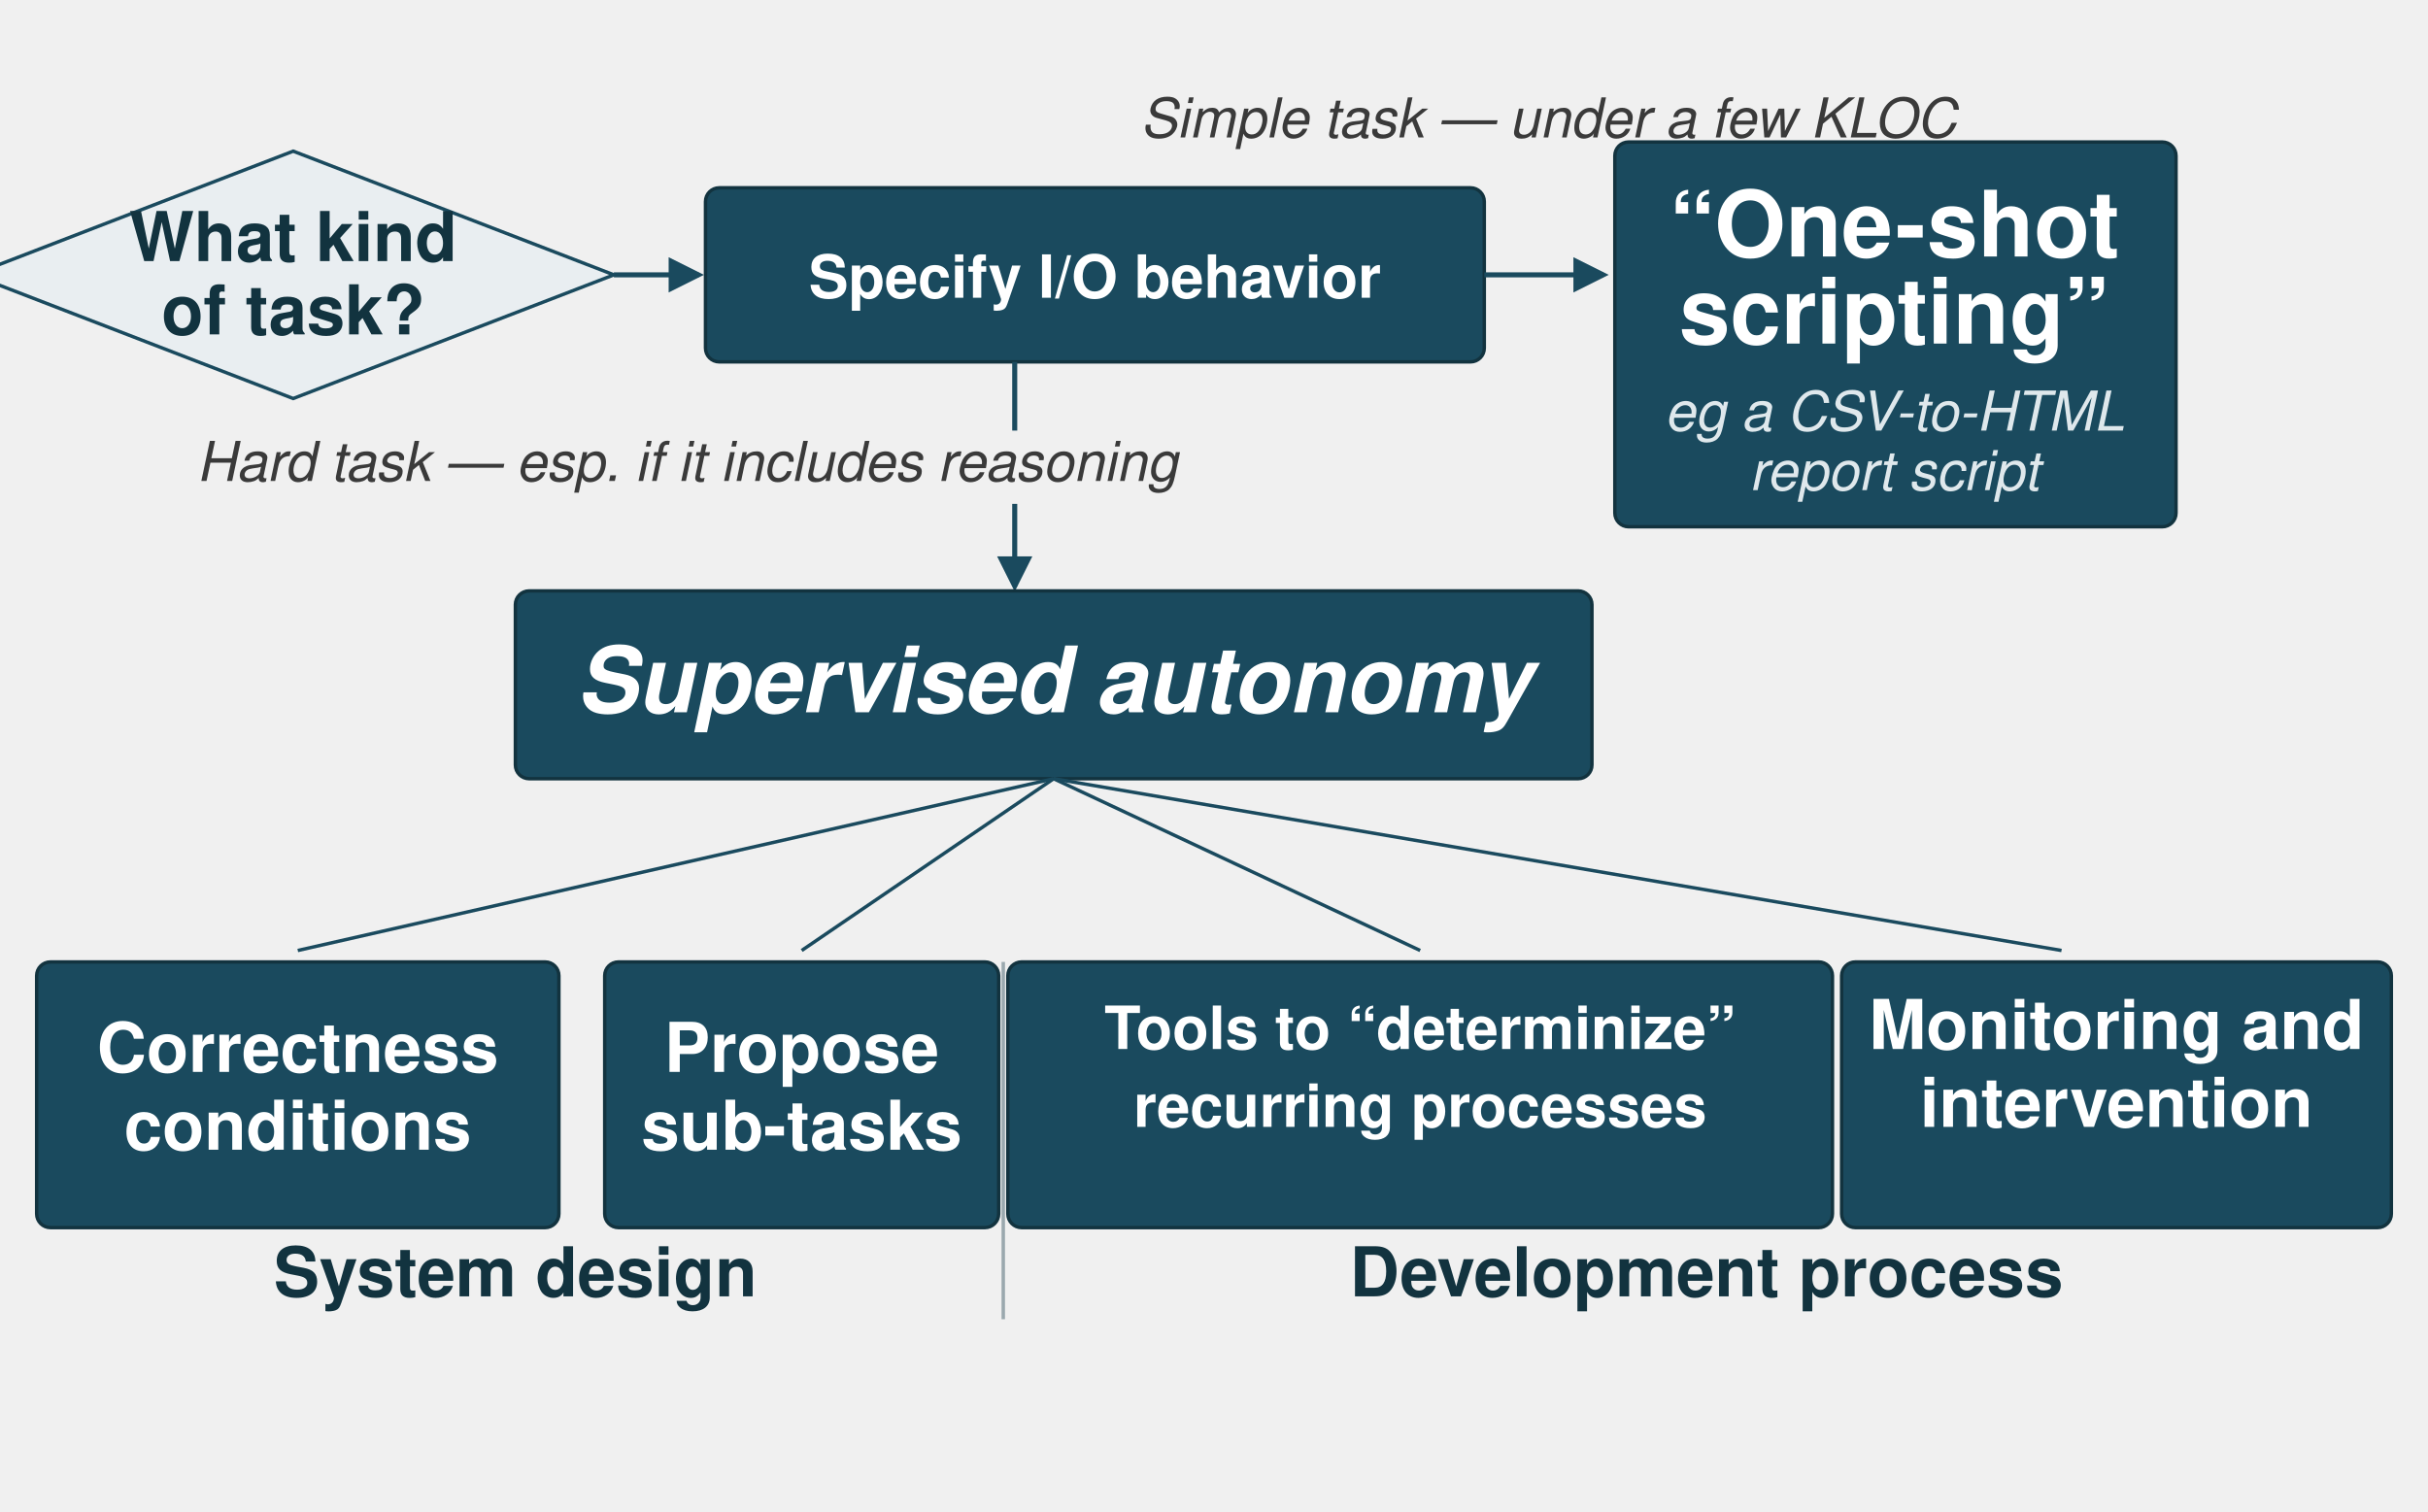
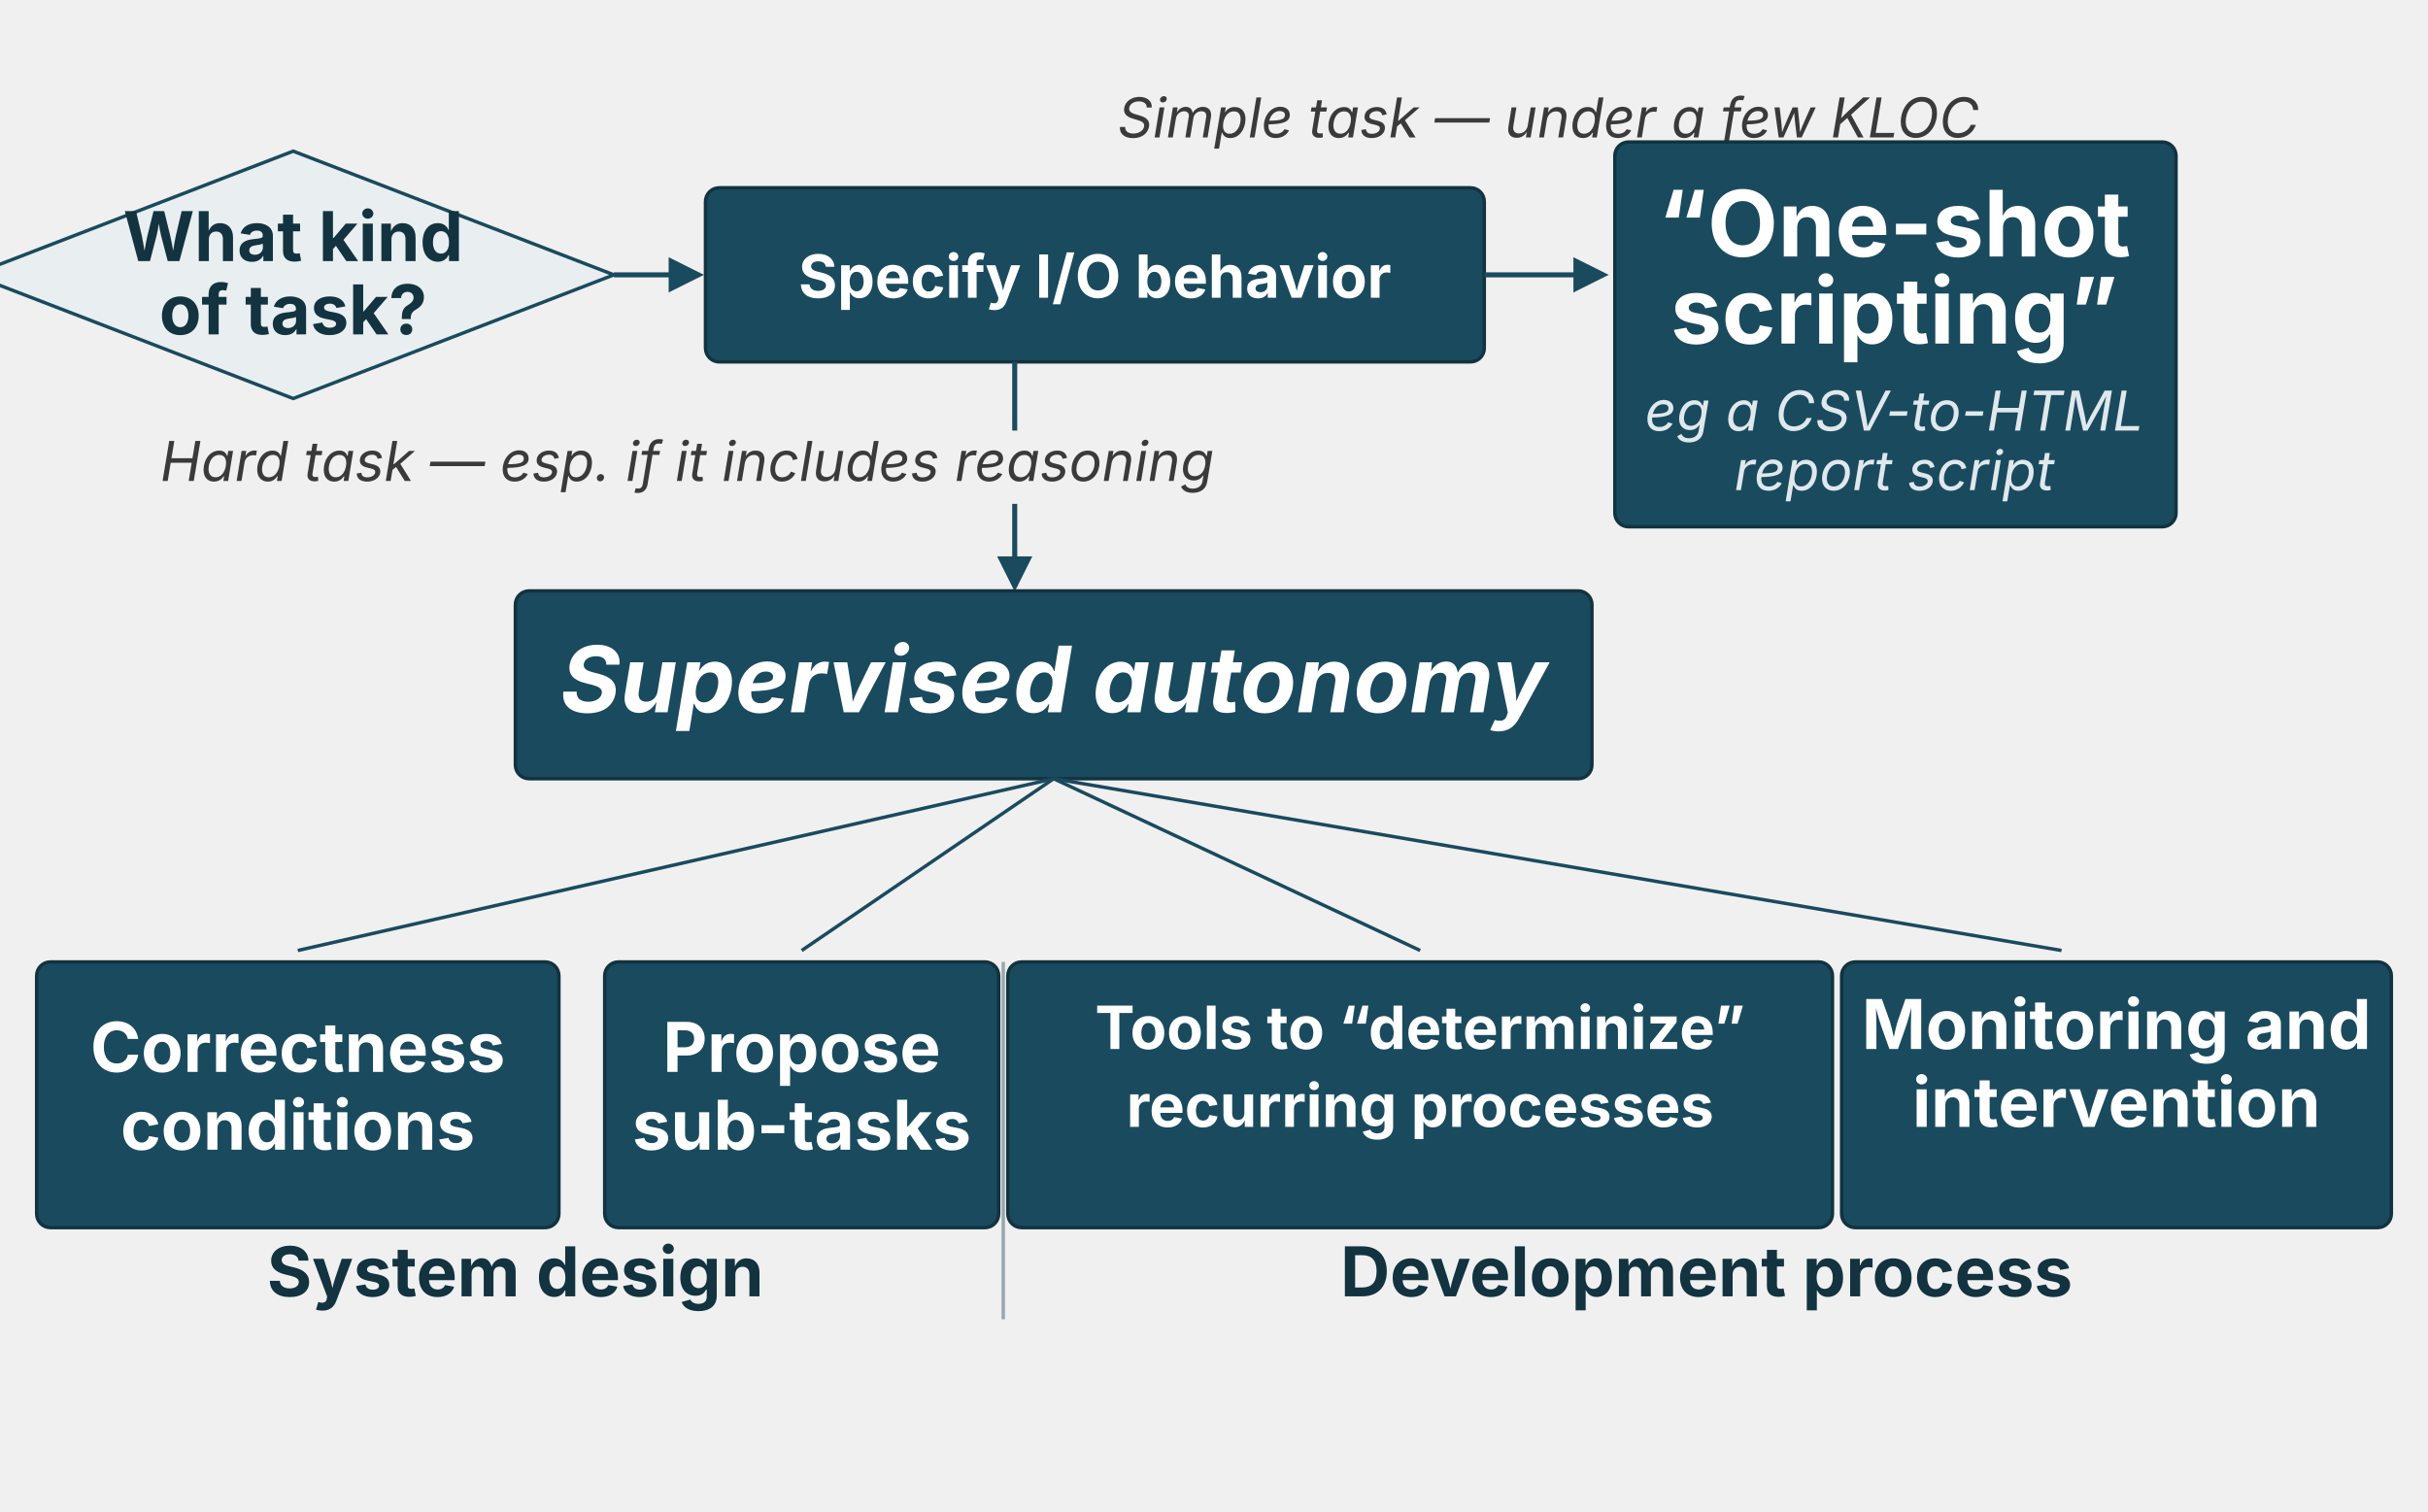
- <svg xmlns="http://www.w3.org/2000/svg" viewBox="0 0 1060 660" font-family="'Helvetica Neue', Helvetica, Arial, sans-serif" role="group" aria-labelledby="csp-title csp-desc">
+ <svg xmlns="http://www.w3.org/2000/svg" viewBox="0 0 1060 660" font-family="'Source Sans 3', -apple-system, 'Segoe UI', sans-serif" role="group" aria-labelledby="csp-title csp-desc">
  <defs>
    <marker id="csp-ah" viewBox="0 0 10 10" refX="8.5" refY="5" markerWidth="7" markerHeight="7" orient="auto-start-reverse">
      <path d="M0,0 L10,5 L0,10 z" fill="#1a4a5e" />
    </marker>
  </defs>
  <polygon points="128,66 268,120 128,174 -12,120" fill="#e9eef1" stroke="#1a4a5e" stroke-width="1.5" />
  <text x="128" y="114" text-anchor="middle" font-size="30" font-weight="700" fill="#12333f">What kind</text>
  <text x="128" y="146" text-anchor="middle" font-size="30" font-weight="700" fill="#12333f">of task?</text>
  <line x1="268" y1="120" x2="305" y2="120" stroke="#1a4a5e" stroke-width="2.2" marker-end="url(#csp-ah)" />
  <rect x="308" y="82" width="340" height="76" rx="6" fill="#1a4a5e" stroke="#12333f" stroke-width="1.5" />
  <text x="478" y="130" text-anchor="middle" font-size="26" font-weight="700" fill="#ffffff">Specify I/O behavior</text>
  <text x="676" y="60" text-anchor="middle" font-size="24" font-style="italic" fill="#3a3a3a">Simple task — under a few KLOC</text>
  <line x1="648" y1="120" x2="700" y2="120" stroke="#1a4a5e" stroke-width="2.2" marker-end="url(#csp-ah)" />
  <rect x="705" y="62" width="245" height="168" rx="6" fill="#1a4a5e" stroke="#12333f" stroke-width="1.5" />
  <text x="827" y="112" text-anchor="middle" font-size="40" font-weight="700" fill="#ffffff">“One-shot</text>
  <text x="827" y="150" text-anchor="middle" font-size="40" font-weight="700" fill="#ffffff">scripting”</text>
  <text x="827" y="188" text-anchor="middle" font-size="24" font-style="italic" fill="#dfe8ec">eg a CSV-to-HTML</text>
  <text x="827" y="214" text-anchor="middle" font-size="24" font-style="italic" fill="#dfe8ec">report script</text>
  <text x="300" y="210" text-anchor="middle" font-size="24" font-style="italic" fill="#3a3a3a">Hard task — esp. if it includes reasoning</text>
  <line x1="443" y1="158" x2="443" y2="188" stroke="#1a4a5e" stroke-width="2.2" />
  <line x1="443" y1="220" x2="443" y2="256" stroke="#1a4a5e" stroke-width="2.2" marker-end="url(#csp-ah)" />
  <rect x="225" y="258" width="470" height="82" rx="6" fill="#1a4a5e" stroke="#12333f" stroke-width="1.5" />
  <text x="460" y="311" text-anchor="middle" font-size="40" font-weight="700" font-style="italic" fill="#ffffff">Supervised autonomy</text>
  <line x1="460" y1="340" x2="130" y2="415" stroke="#1a4a5e" stroke-width="1.5" />
  <line x1="460" y1="340" x2="350" y2="415" stroke="#1a4a5e" stroke-width="1.5" />
  <line x1="460" y1="340" x2="620" y2="415" stroke="#1a4a5e" stroke-width="1.5" />
  <line x1="460" y1="340" x2="900" y2="415" stroke="#1a4a5e" stroke-width="1.5" />
  <rect x="16" y="420" width="228" height="116" rx="6" fill="#1a4a5e" stroke="#12333f" stroke-width="1.5" />
  <text x="130" y="468" text-anchor="middle" font-size="30" font-weight="700" fill="#ffffff">Correctness</text>
  <text x="130" y="502" text-anchor="middle" font-size="30" font-weight="700" fill="#ffffff">conditions</text>
  <rect x="264" y="420" width="172" height="116" rx="6" fill="#1a4a5e" stroke="#12333f" stroke-width="1.5" />
  <text x="350" y="468" text-anchor="middle" font-size="30" font-weight="700" fill="#ffffff">Propose</text>
  <text x="350" y="502" text-anchor="middle" font-size="30" font-weight="700" fill="#ffffff">sub-tasks</text>
  <rect x="440" y="420" width="360" height="116" rx="6" fill="#1a4a5e" stroke="#12333f" stroke-width="1.5" />
  <text x="620" y="458" text-anchor="middle" font-size="26" font-weight="700" fill="#ffffff">Tools to “determinize”</text>
  <text x="620" y="492" text-anchor="middle" font-size="26" font-weight="700" fill="#ffffff">recurring processes</text>
  <rect x="804" y="420" width="240" height="116" rx="6" fill="#1a4a5e" stroke="#12333f" stroke-width="1.5" />
  <text x="924" y="458" text-anchor="middle" font-size="30" font-weight="700" fill="#ffffff">Monitoring and</text>
  <text x="924" y="492" text-anchor="middle" font-size="30" font-weight="700" fill="#ffffff">intervention</text>
  <line x1="438" y1="420" x2="438" y2="576" stroke="#9aa8ae" stroke-width="1.5" />
  <text x="225" y="566" text-anchor="middle" font-size="30" font-weight="700" fill="#12333f">System design</text>
  <text x="745" y="566" text-anchor="middle" font-size="30" font-weight="700" fill="#12333f">Development process</text>
</svg>
